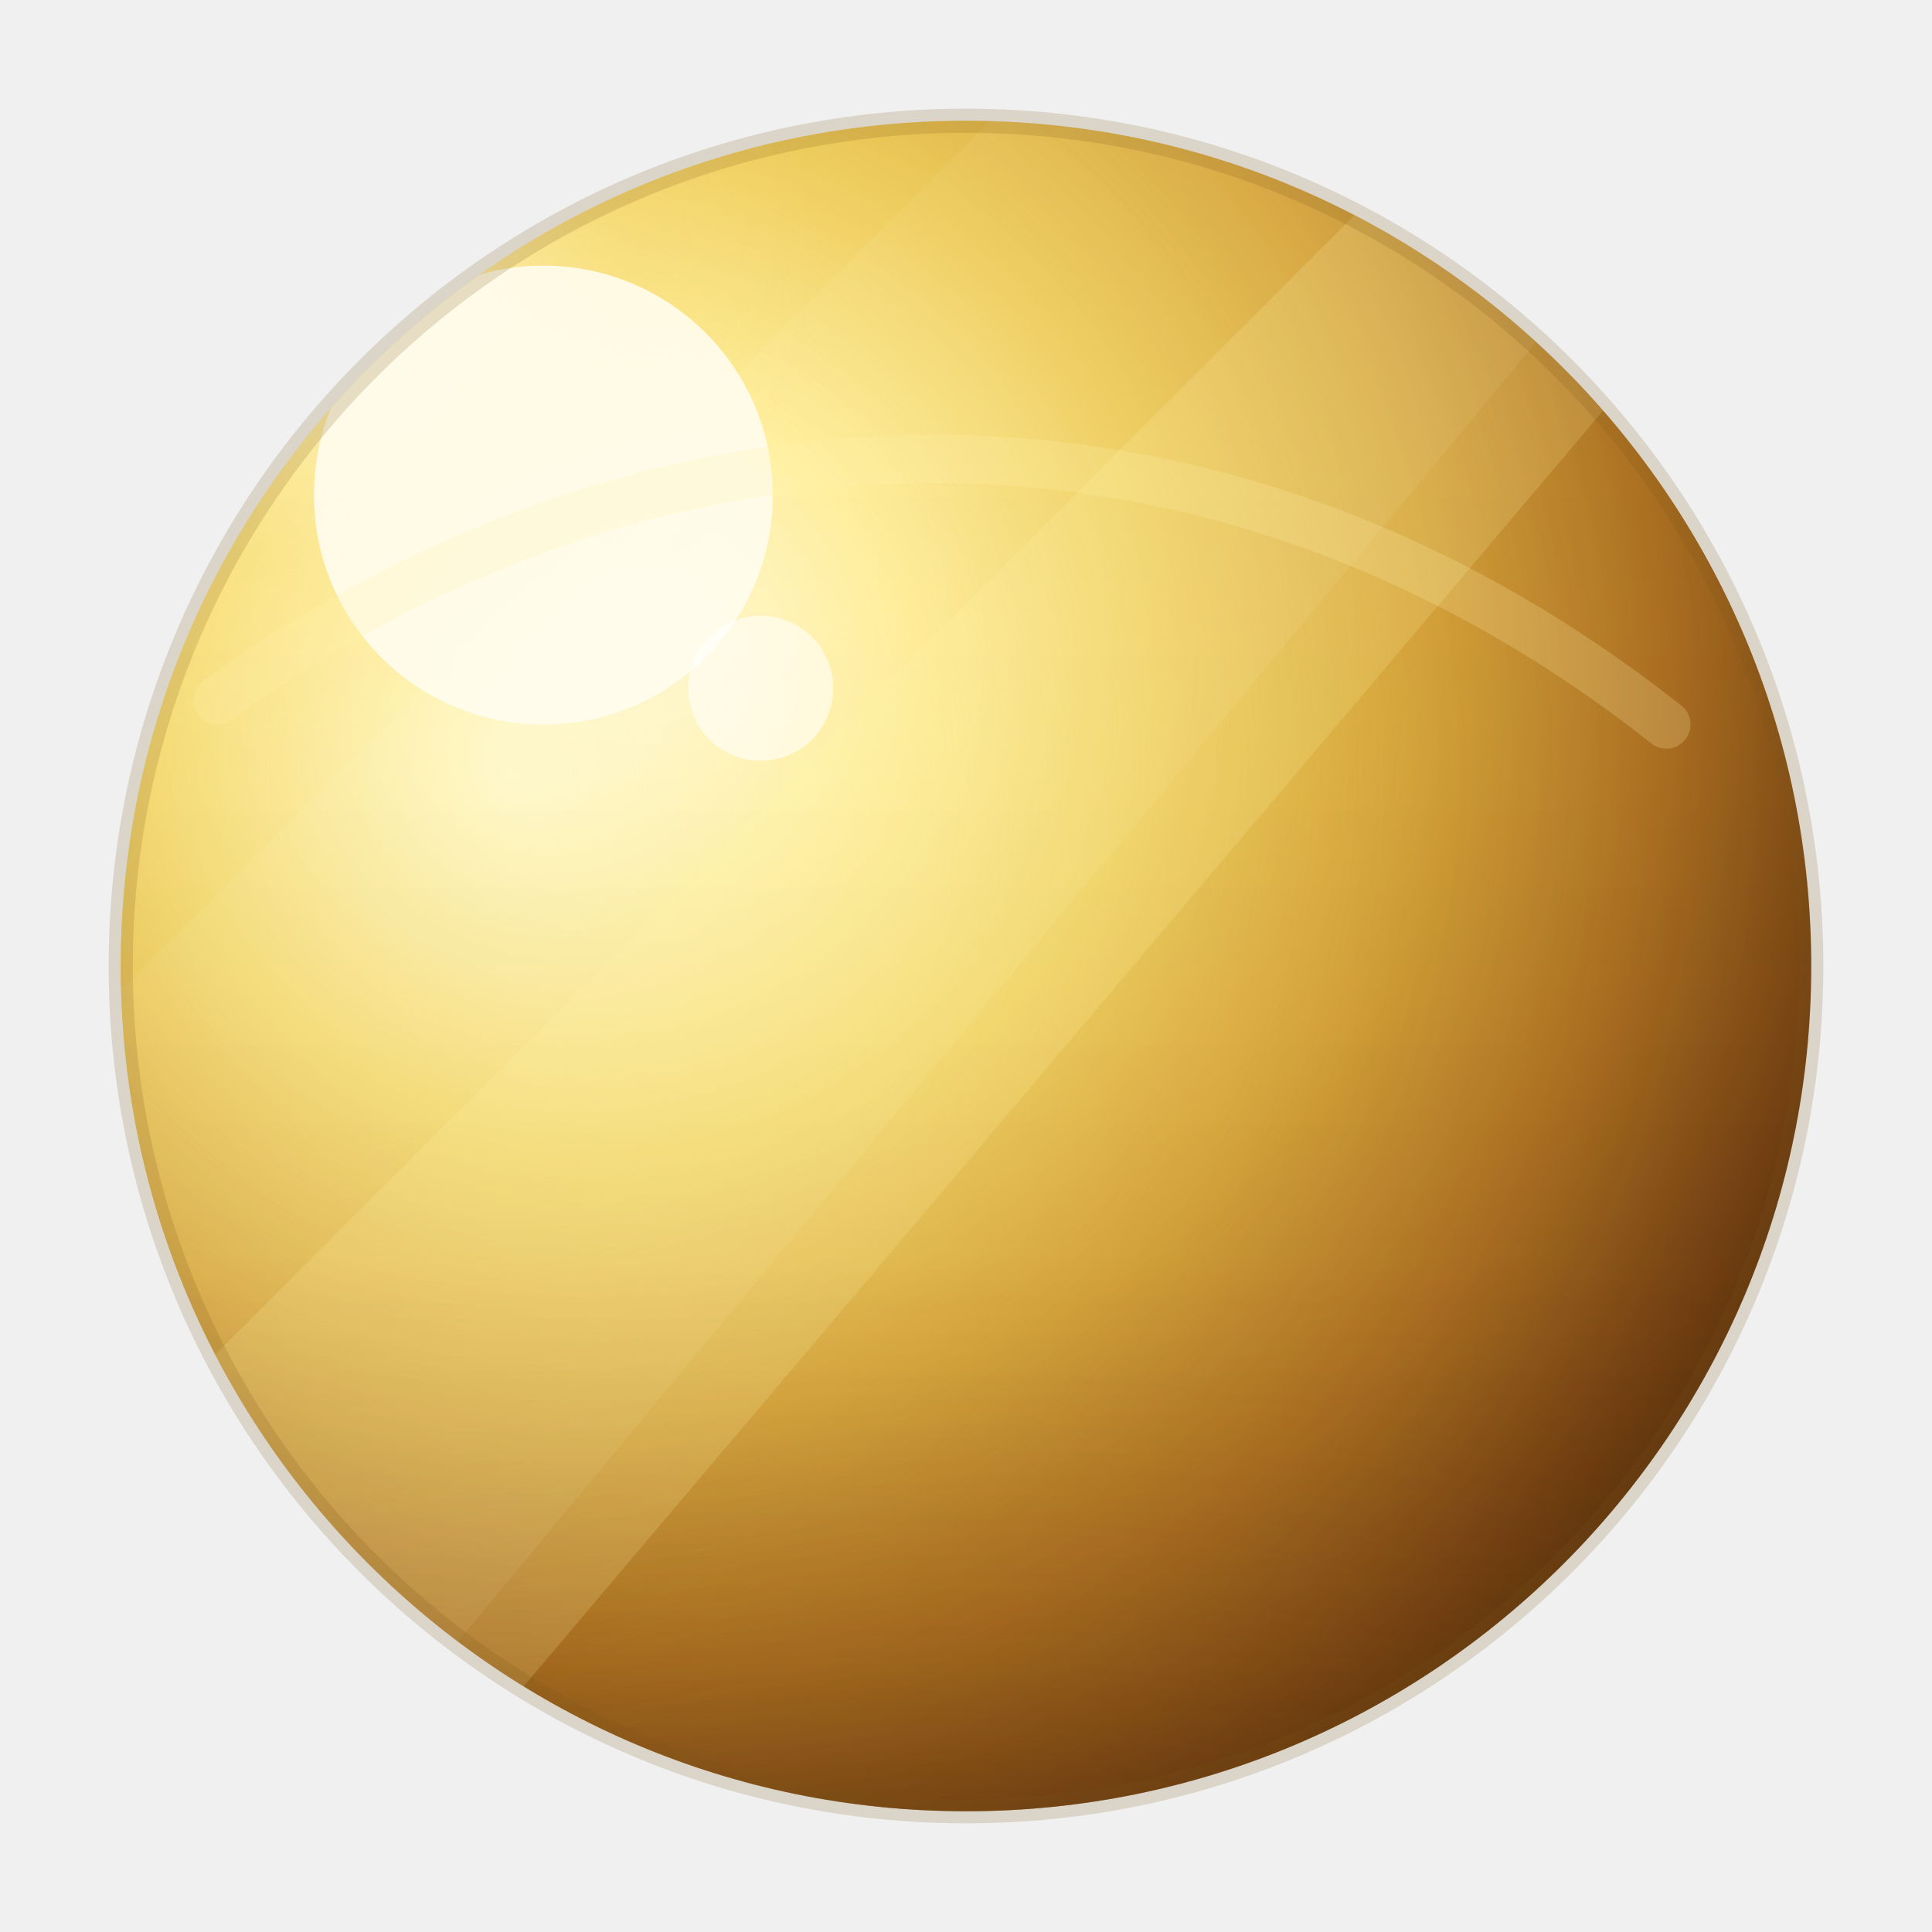
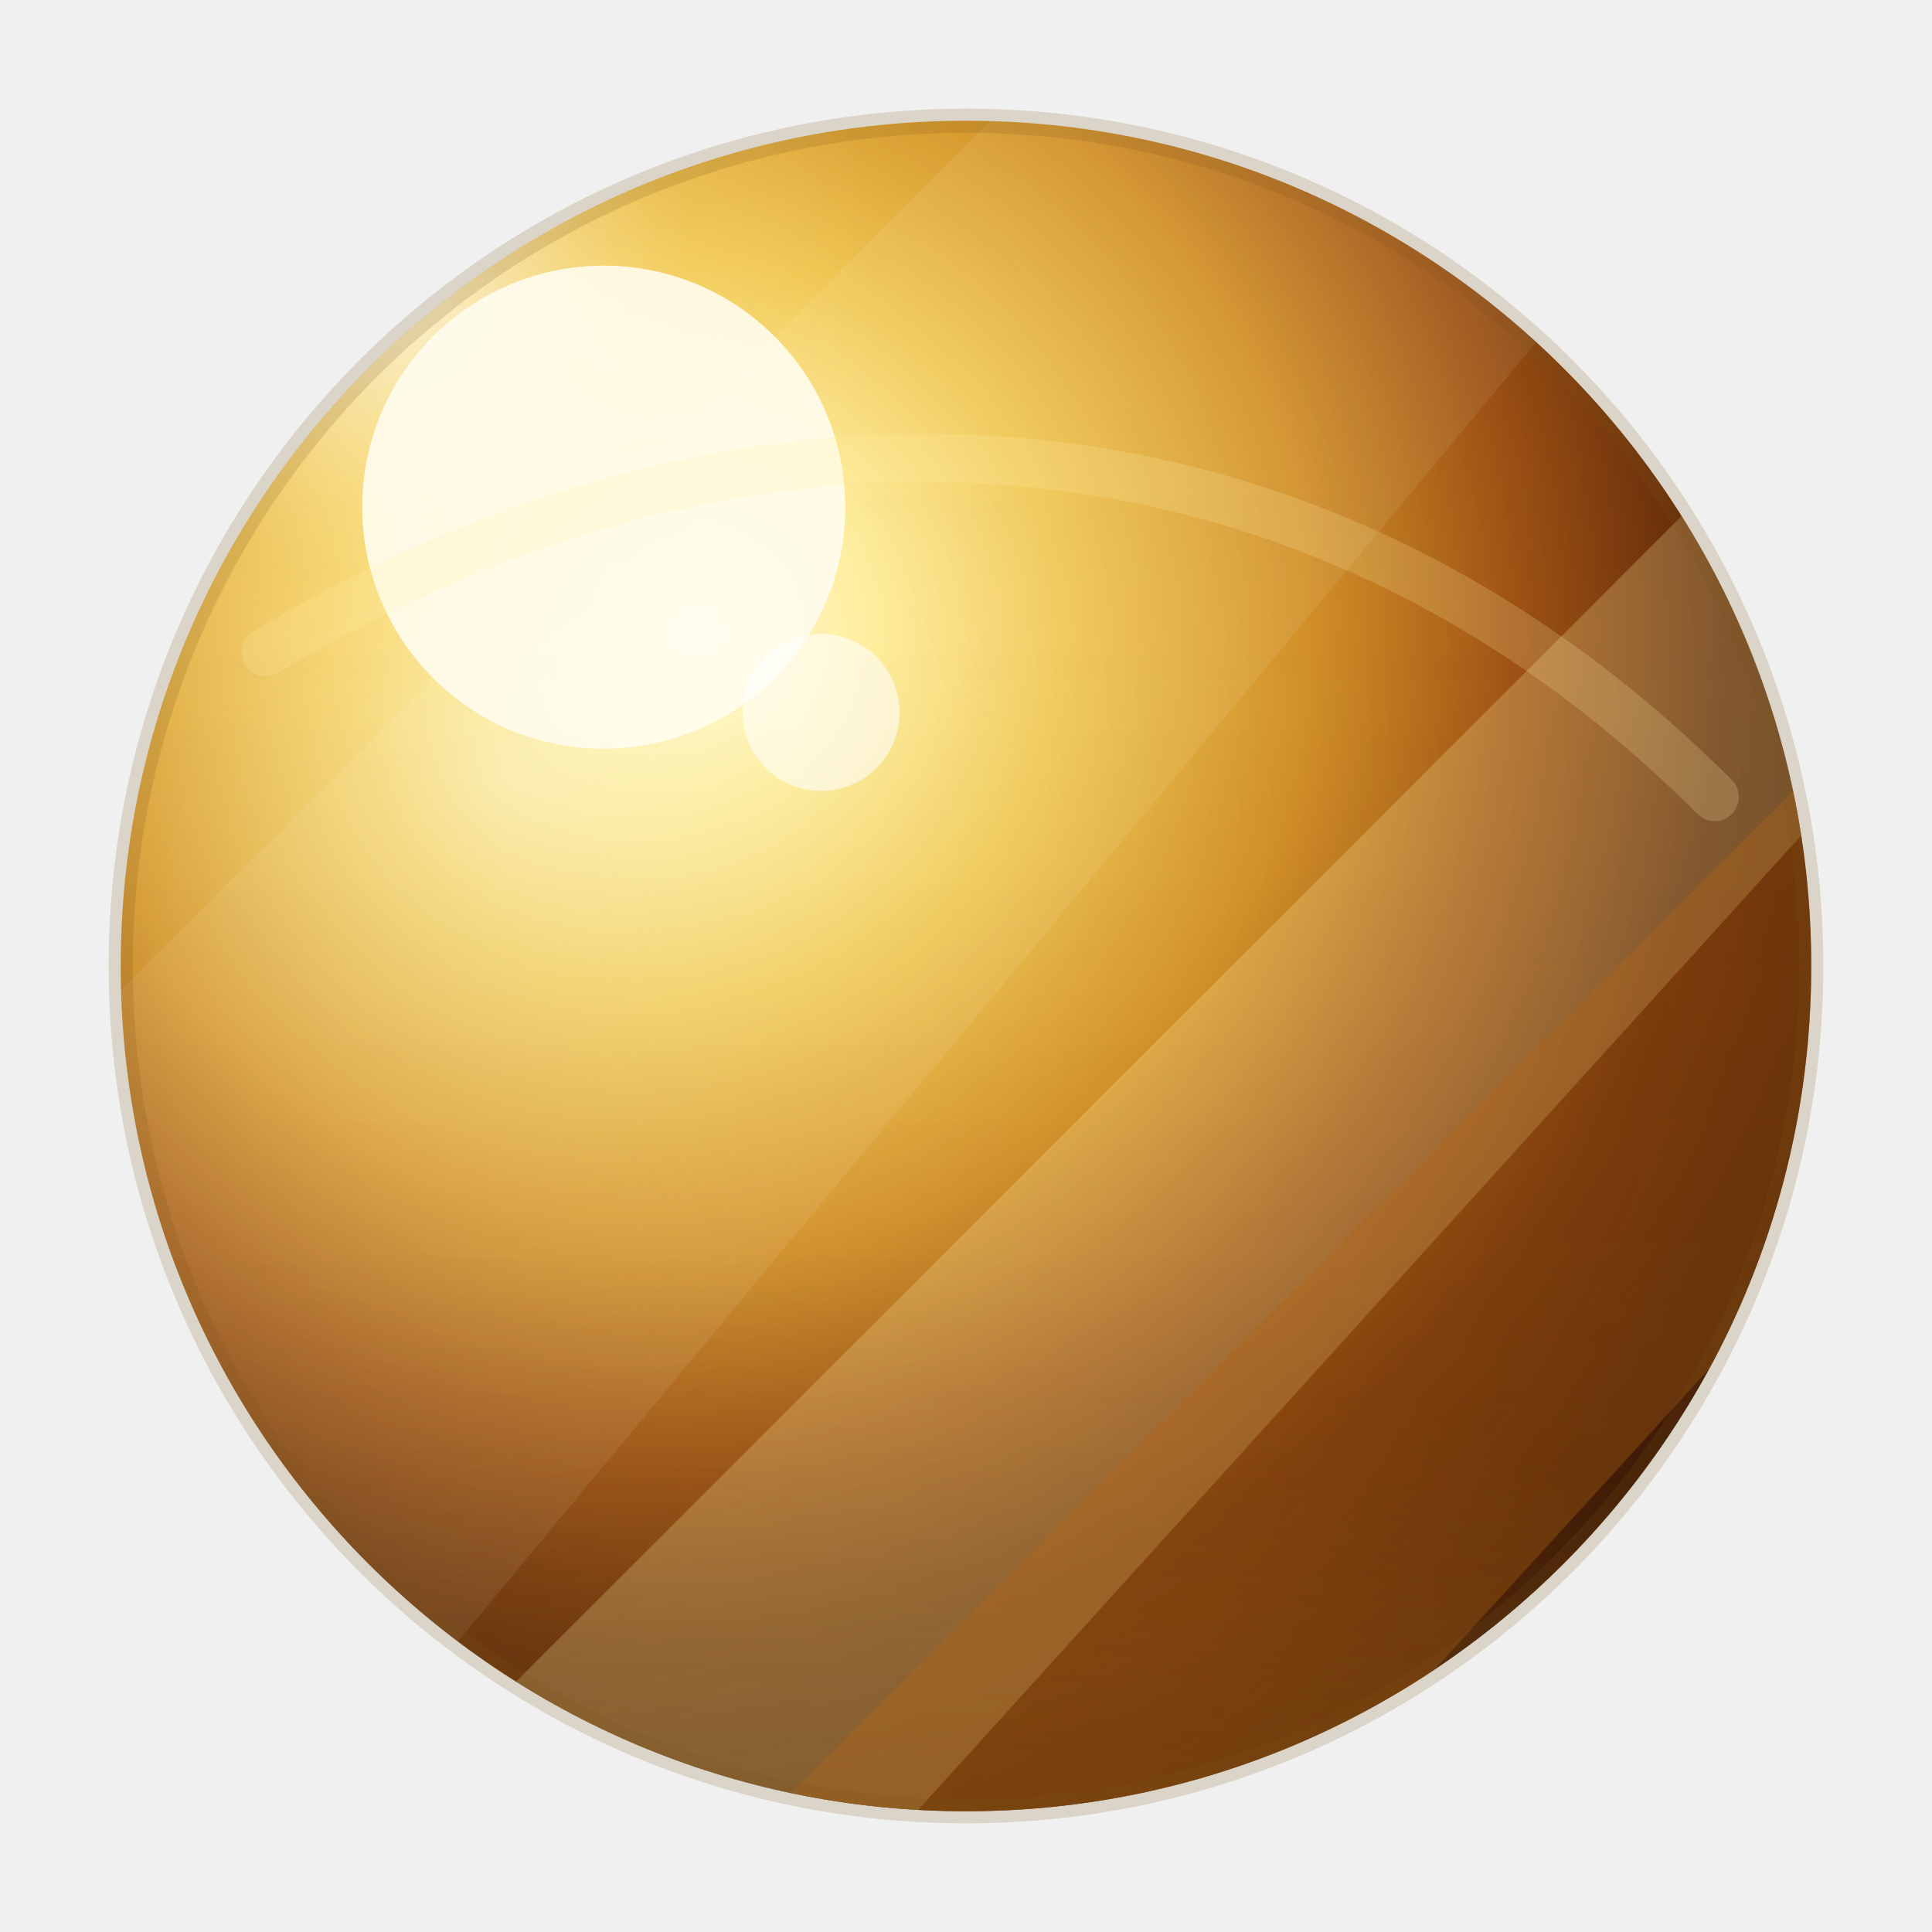
<svg xmlns="http://www.w3.org/2000/svg" viewBox="0 0 160 160">
  <defs>
-     <radialGradient id="base" cx="31%" cy="31%" r="88%">
-       <stop offset="0" stop-color="#fffef4" />
-       <stop offset="0.16" stop-color="#fff1a1" />
-       <stop offset="0.34" stop-color="#efd05d" />
-       <stop offset="0.52" stop-color="#d4a33a" />
-       <stop offset="0.69" stop-color="#a86c20" />
-       <stop offset="0.84" stop-color="#6d3c10" />
-       <stop offset="1" stop-color="#2a1608" />
+     <radialGradient id="base" cx="34%" cy="30%" r="87%">
+       <stop offset="0" stop-color="#fffdf0" />
+       <stop offset="0.11" stop-color="#fff0a0" />
+       <stop offset="0.25" stop-color="#efc44d" />
+       <stop offset="0.42" stop-color="#cf8b23" />
+       <stop offset="0.56" stop-color="#9a4d12" />
+       <stop offset="0.7" stop-color="#5a2508" />
+       <stop offset="1" stop-color="#1e0c03" />
    </radialGradient>
    <radialGradient id="leftGlow" cx="24%" cy="39%" r="72%">
-       <stop offset="0" stop-color="#fff9d5" stop-opacity=".72" />
-       <stop offset=".34" stop-color="#ffe98e" stop-opacity=".34" />
+       <stop offset="0" stop-color="#fff9d5" stop-opacity="0.54" />
+       <stop offset=".34" stop-color="#ffe98e" stop-opacity="0.20" />
      <stop offset=".72" stop-color="#dba33b" stop-opacity=".08" />
      <stop offset="1" stop-color="#dba33b" stop-opacity="0" />
    </radialGradient>
    <radialGradient id="flare" cx="31%" cy="30%" r="42%">
      <stop offset="0" stop-color="#ffffff" stop-opacity=".95" />
      <stop offset=".24" stop-color="#fffce7" stop-opacity=".56" />
      <stop offset=".62" stop-color="#ffe88d" stop-opacity=".16" />
      <stop offset="1" stop-color="#ffe88d" stop-opacity="0" />
    </radialGradient>
    <linearGradient id="bottomShade" x1="80" y1="38" x2="80" y2="170" gradientUnits="userSpaceOnUse">
      <stop offset="0" stop-color="#4b260a" stop-opacity="0" />
      <stop offset=".5" stop-color="#70400f" stop-opacity=".04" />
      <stop offset=".74" stop-color="#74410f" stop-opacity=".24" />
      <stop offset="1" stop-color="#281307" stop-opacity=".72" />
    </linearGradient>
    <radialGradient id="bottomBrown" cx="50%" cy="104%" r="76%">
-       <stop offset="0" stop-color="#281307" stop-opacity=".82" />
-       <stop offset=".34" stop-color="#70400f" stop-opacity=".44" />
-       <stop offset=".66" stop-color="#a66b1e" stop-opacity=".12" />
+       <stop offset="0" stop-color="#281307" stop-opacity="0.9" />
+       <stop offset=".34" stop-color="#70400f" stop-opacity="0.56" />
+       <stop offset=".66" stop-color="#a66b1e" stop-opacity="0.18" />
      <stop offset="1" stop-color="#a66b1e" stop-opacity="0" />
    </radialGradient>
    <clipPath id="clip">
      <circle cx="80" cy="80" r="70" />
    </clipPath>
  </defs>
  <circle cx="80" cy="80" r="70" fill="url(#base)" />
  <g clip-path="url(#clip)">
    <circle cx="80" cy="80" r="72" fill="url(#leftGlow)" />
    <ellipse cx="80" cy="139" rx="82" ry="58" fill="url(#bottomBrown)" />
-     <circle cx="80" cy="80" r="72" fill="url(#bottomShade)" opacity=".62" />
-     <path d="M92 172 172 92v80z" fill="#4a260c" opacity=".14" />
-     <path d="M-10 140 140 -10h30L16 172H-10z" fill="#fff2a8" opacity=".18" />
-     <path d="M-16 108 108 -16h56L8 172H-16z" fill="#fffbe2" opacity=".07" />
-     <circle cx="45" cy="41" r="50" fill="url(#flare)" />
-     <circle cx="45" cy="41" r="19" fill="#fffdf0" opacity=".88" />
-     <circle cx="63" cy="57" r="6" fill="#ffffff" opacity=".58" />
-     <path d="M18 58c36-26 82-28 120 2" fill="none" stroke="#fff0ad" stroke-opacity=".22" stroke-width="4" stroke-linecap="round" />
+     <circle cx="80" cy="80" r="72" fill="url(#bottomShade)" opacity="0.64" />
+     <path d="M90 172 172 90v82z" fill="#2d0f03" opacity="0.42" />
+     <path d="M10 172 172 10v34L56 172z" fill="#fff1a8" opacity="0.24" />
+     <path d="M42 172 172 42v38L88 172z" fill="#b56413" opacity="0.34" />
+     <path d="M-16 108 108 -16h56L8 172H-16z" fill="#fffbe2" opacity="0.08" />
+     <circle cx="50" cy="42" r="50" fill="url(#flare)" />
+     <circle cx="50" cy="42" r="20" fill="#fffdf0" opacity=".88" />
+     <circle cx="68" cy="59" r="6.5" fill="#ffffff" opacity=".58" />
+     <path d="M22 54c40-24 86-22 120 12" fill="none" stroke="#fff0ad" stroke-opacity="0.2" stroke-width="4" stroke-linecap="round" />
  </g>
  <circle cx="80" cy="80" r="70" fill="none" stroke="#7b5318" stroke-opacity=".18" stroke-width="2" />
</svg>
